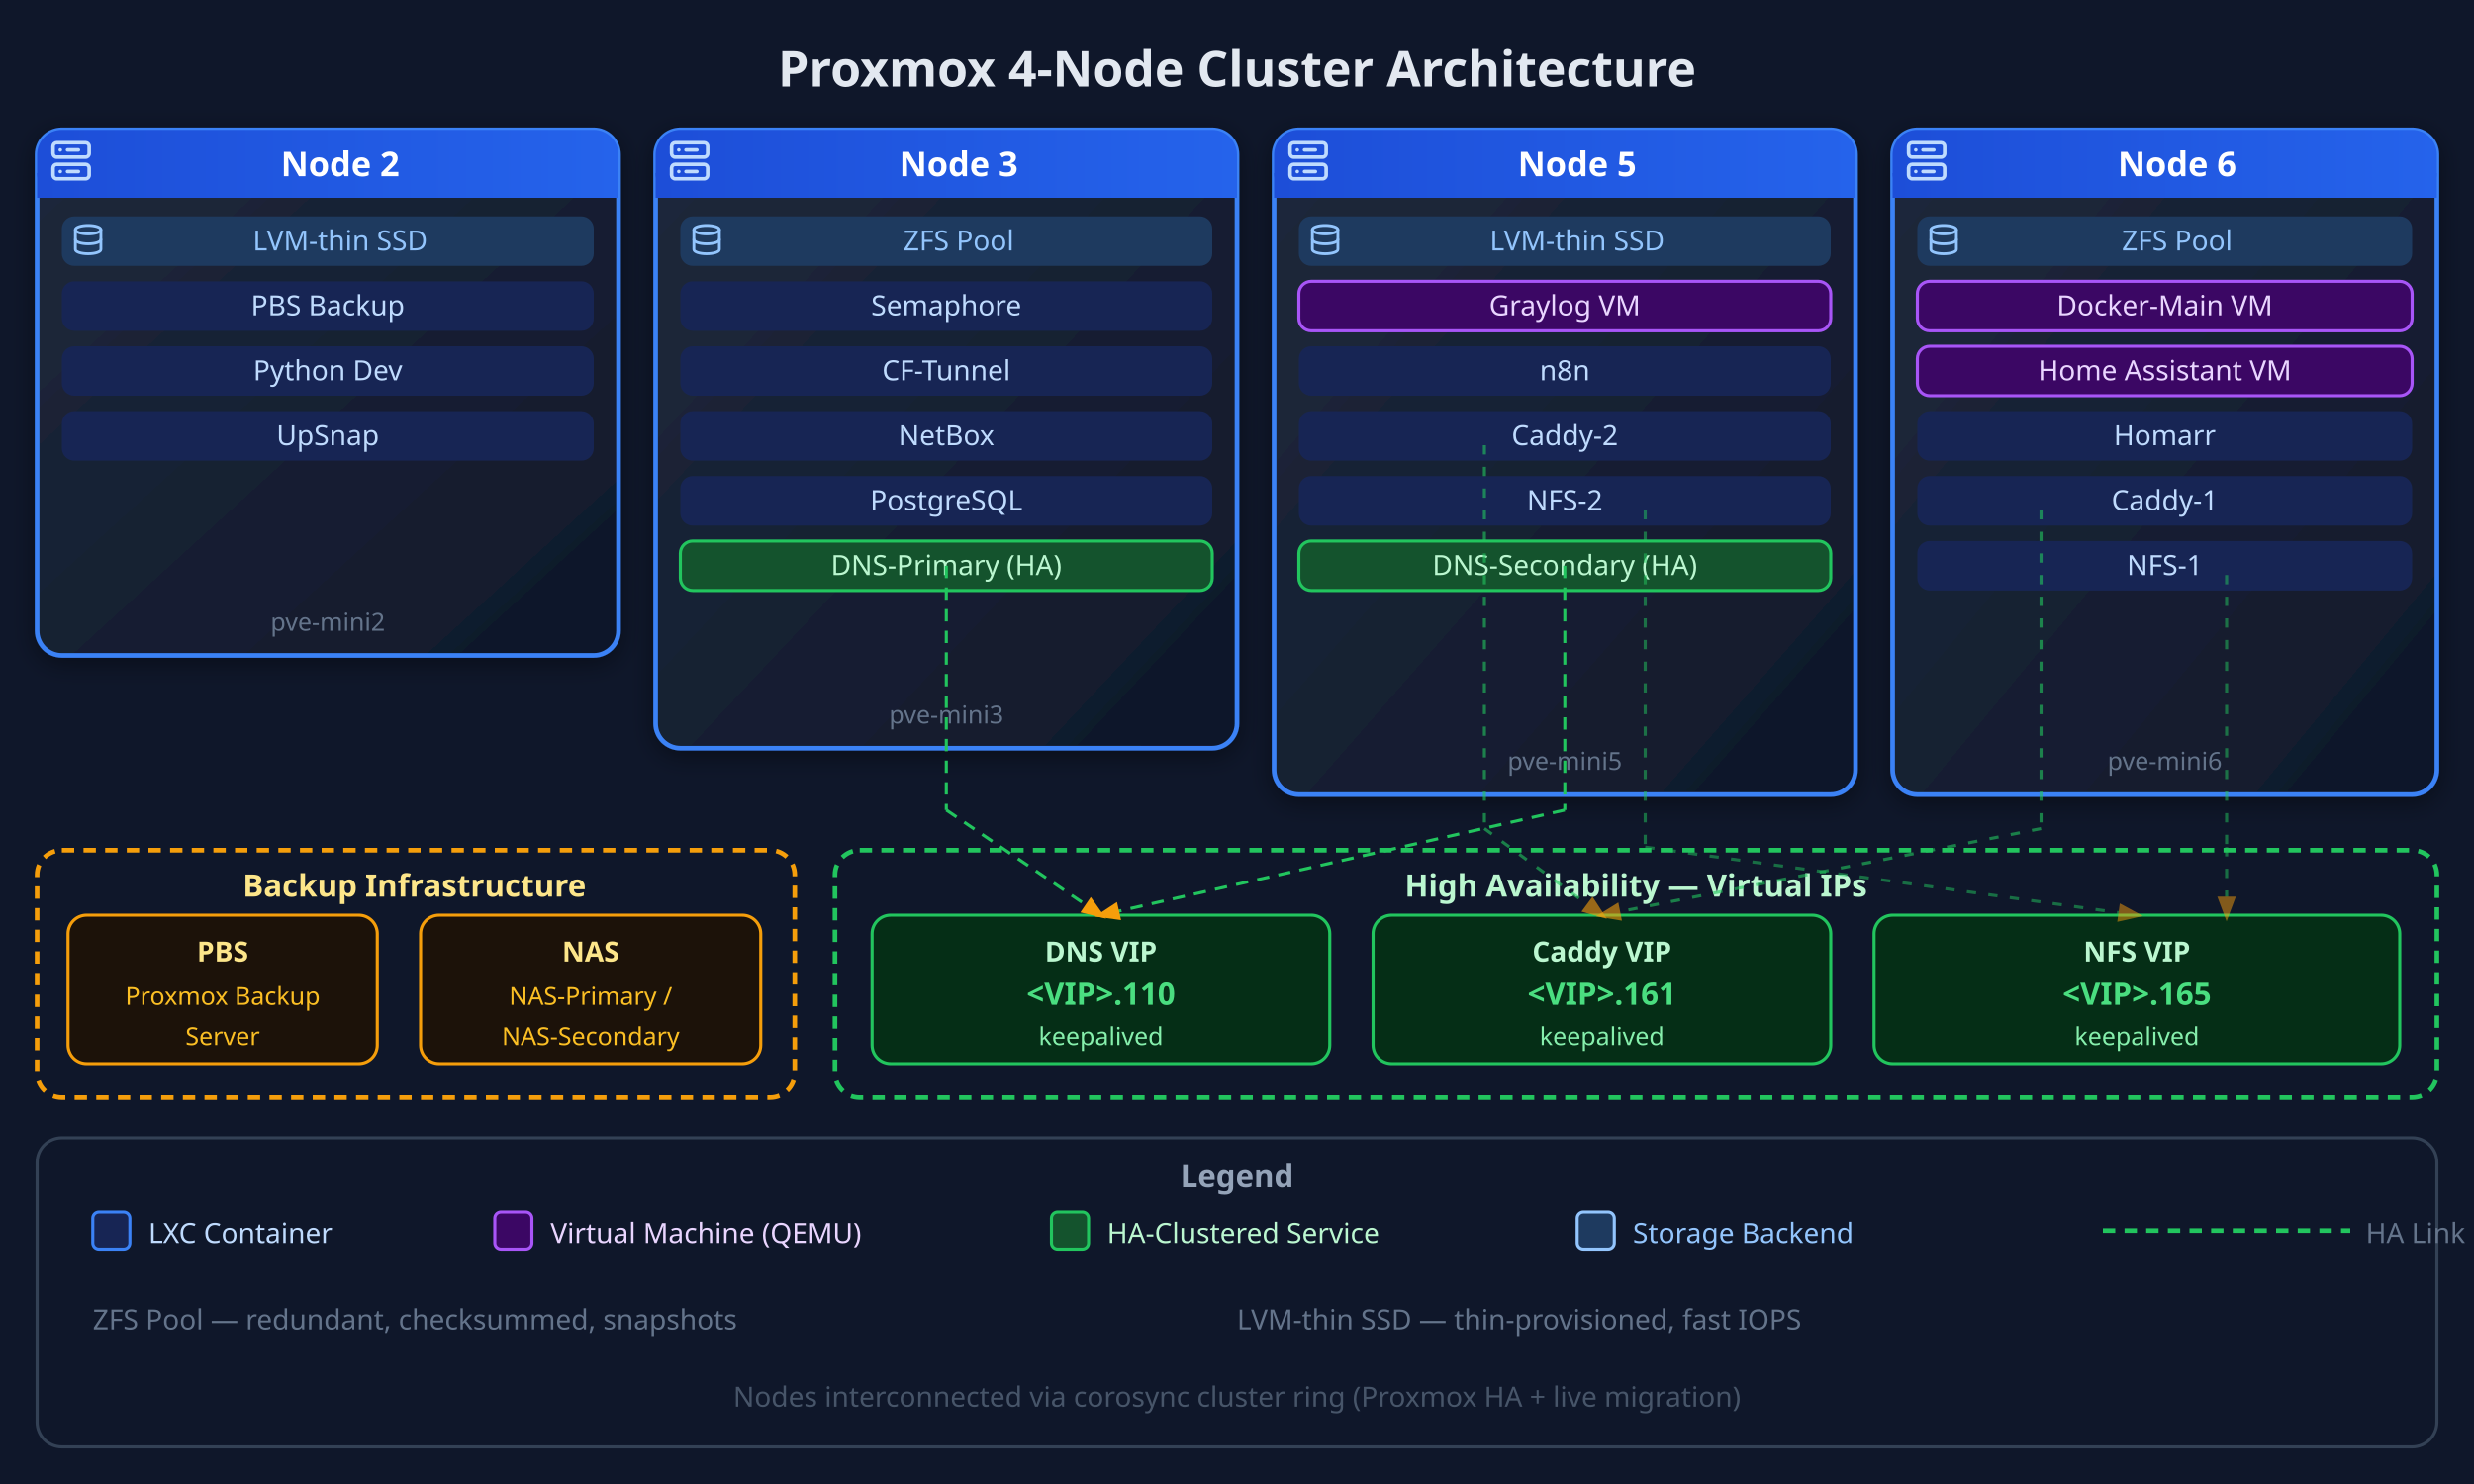
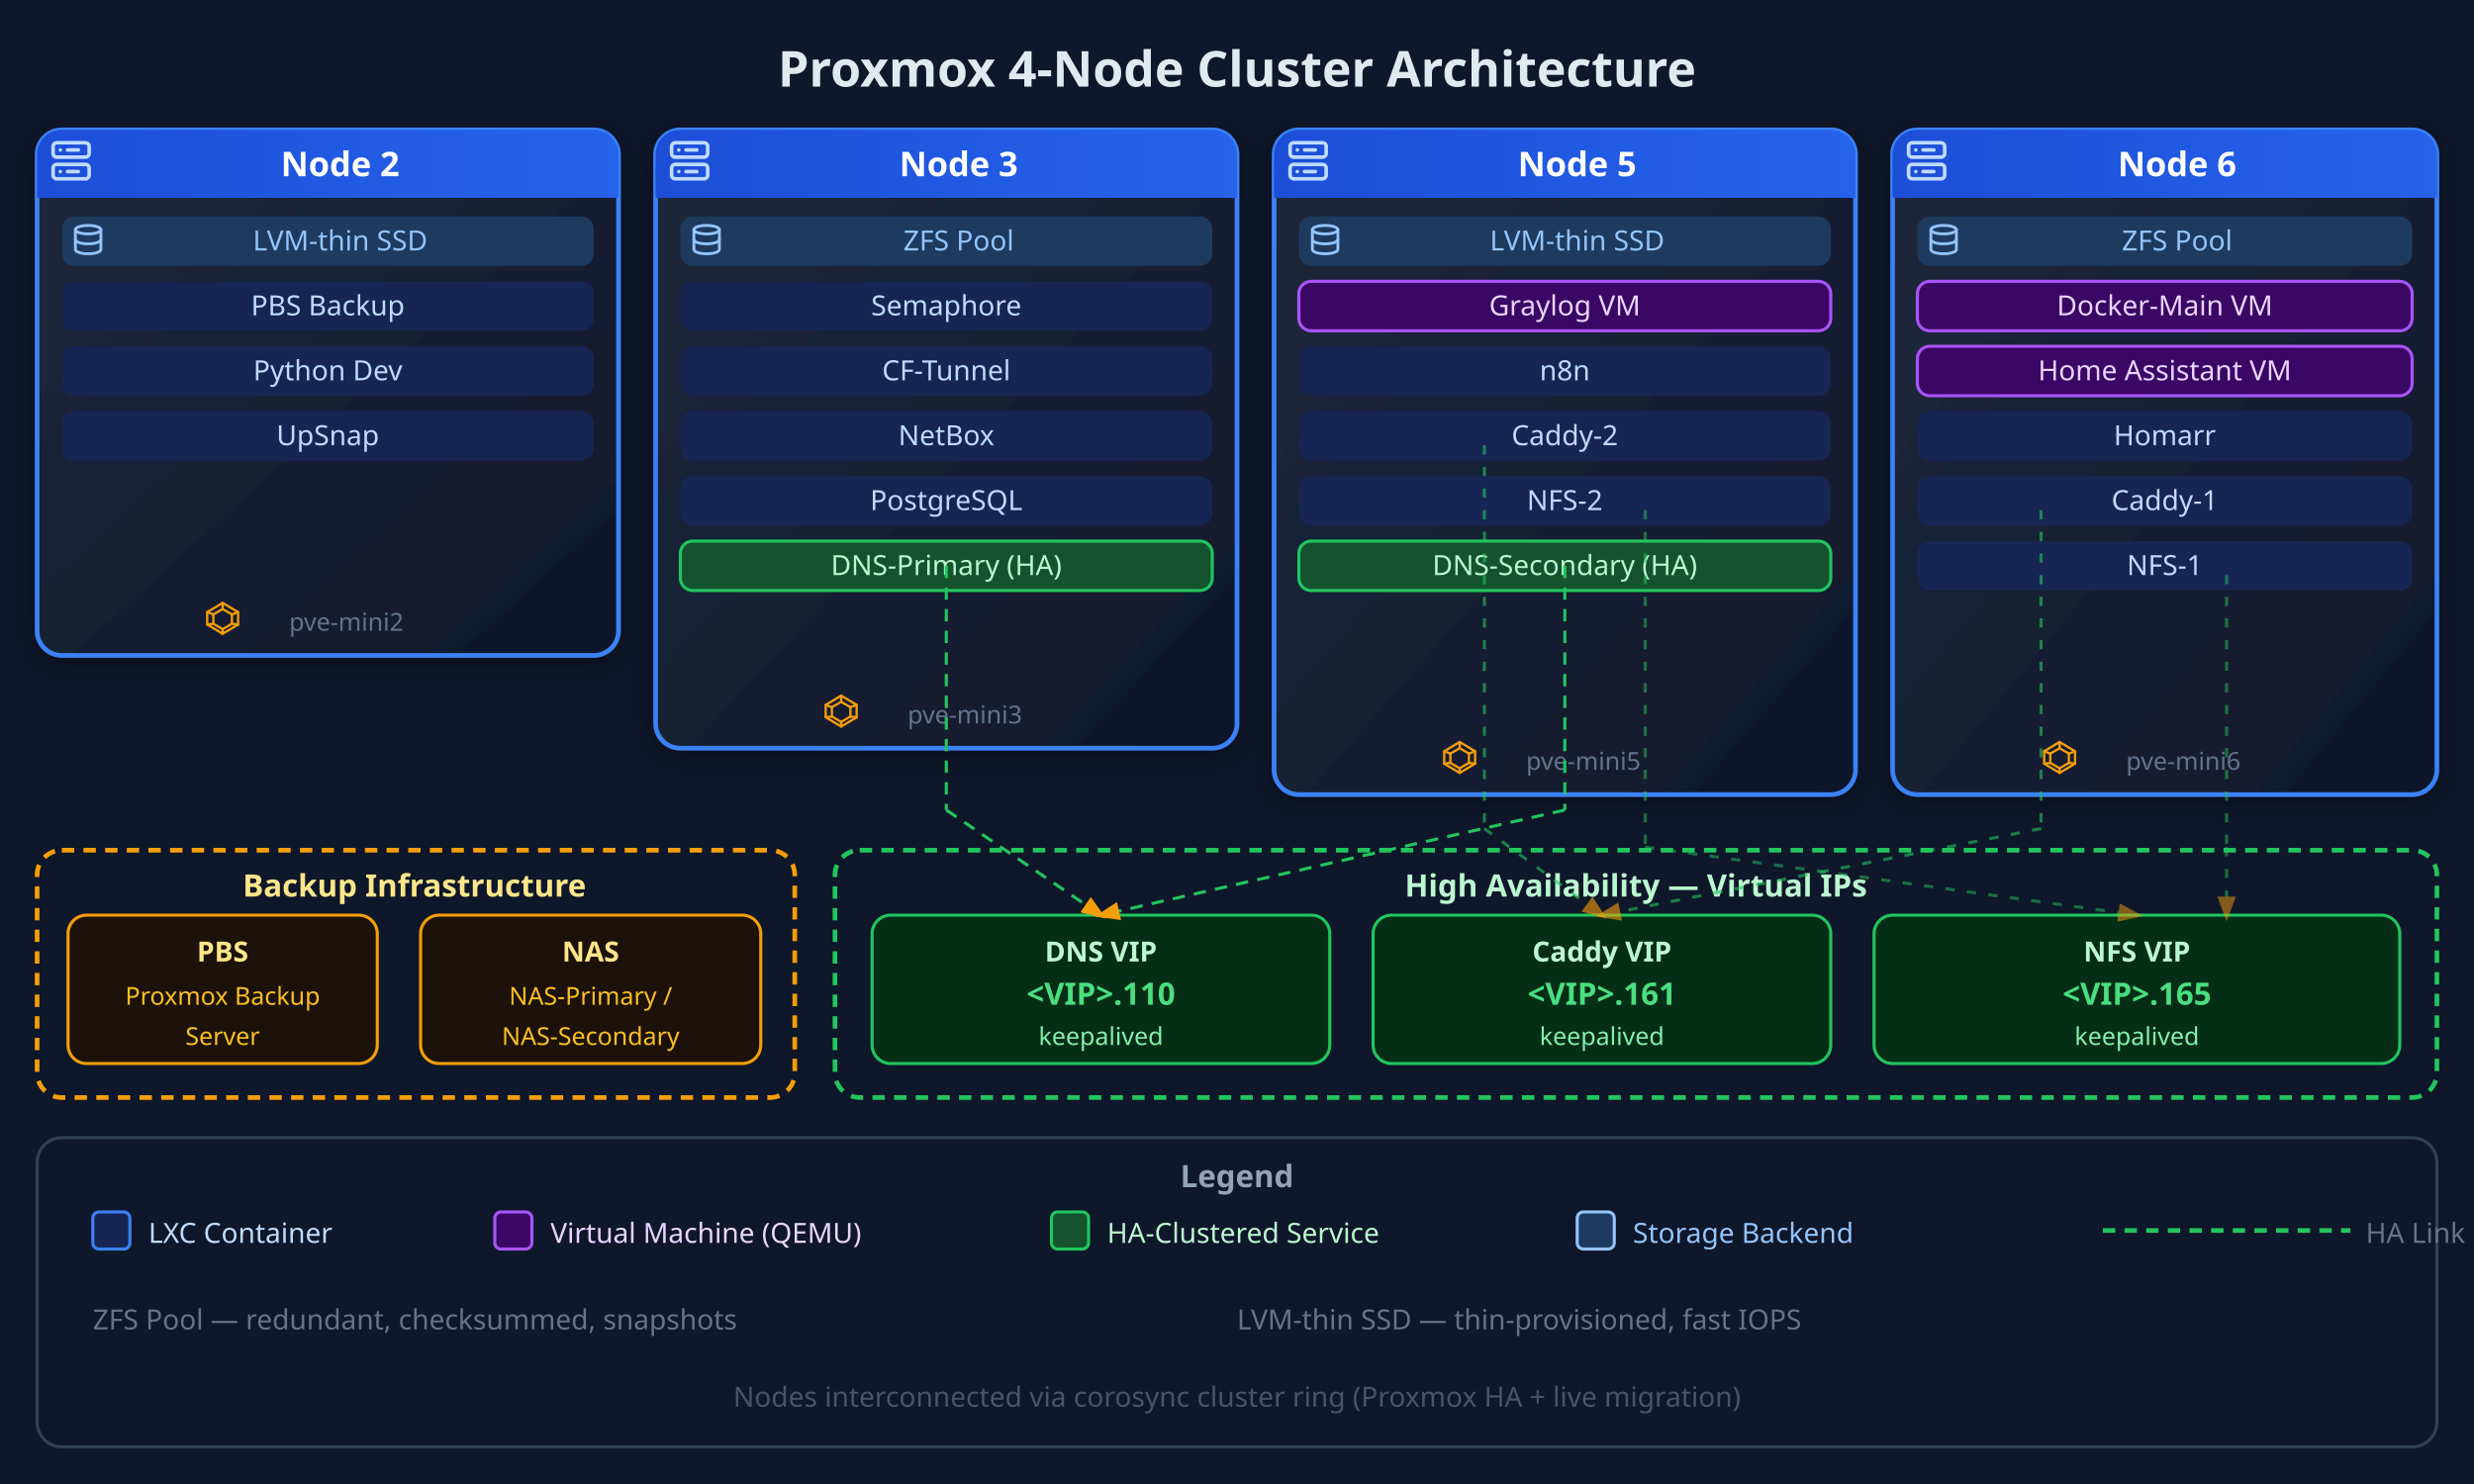
<svg xmlns="http://www.w3.org/2000/svg" viewBox="0 0 800 480" font-family="'Segoe UI', system-ui, -apple-system, sans-serif">
  <defs>
    <linearGradient id="nodeBg" x1="0%" y1="0%" x2="100%" y2="100%">
      <stop offset="0%" style="stop-color:#1e293b" />
      <stop offset="100%" style="stop-color:#0f172a" />
    </linearGradient>
    <linearGradient id="headerBg" x1="0%" y1="0%" x2="100%" y2="0%">
      <stop offset="0%" style="stop-color:#1d4ed8" />
      <stop offset="100%" style="stop-color:#2563eb" />
    </linearGradient>
    <filter id="shadow" x="-10%" y="-10%" width="120%" height="120%">
      <feDropShadow dx="0" dy="2" stdDeviation="4" flood-color="#000000" flood-opacity="0.4" />
    </filter>
    <marker id="arrowHA" markerWidth="8" markerHeight="8" refX="6" refY="3" orient="auto">
      <path d="M0,0 L0,6 L8,3 z" fill="#f59e0b" />
    </marker>
+     <symbol id="icon-proxmox" viewBox="0 0 24 24" fill="none" stroke="currentColor" stroke-width="1.5" stroke-linecap="round" stroke-linejoin="round">
+       <polygon points="12 2 22 8 22 16 12 22 2 16 2 8" />
+       <polygon points="12 6 18 9.5 18 15.5 12 19 6 15.5 6 9.5" />
+       <line x1="12" y1="2" x2="12" y2="6" />
+       <line x1="22" y1="8" x2="18" y2="9.5" />
+       <line x1="22" y1="16" x2="18" y2="15.5" />
+       <line x1="12" y1="22" x2="12" y2="19" />
+       <line x1="2" y1="16" x2="6" y2="15.5" />
+       <line x1="2" y1="8" x2="6" y2="9.5" />
+     </symbol>
    <symbol id="icon-server" viewBox="0 0 24 24" fill="none" stroke="currentColor" stroke-width="2" stroke-linecap="round" stroke-linejoin="round">
      <rect x="2" y="2" width="20" height="8" rx="2" />
      <rect x="2" y="14" width="20" height="8" rx="2" />
      <circle cx="6" cy="6" r="1" fill="currentColor" stroke="none" />
      <circle cx="6" cy="18" r="1" fill="currentColor" stroke="none" />
      <line x1="10" y1="6" x2="16" y2="6" />
      <line x1="10" y1="18" x2="16" y2="18" />
    </symbol>
    <symbol id="icon-database" viewBox="0 0 24 24" fill="none" stroke="currentColor" stroke-width="2" stroke-linecap="round" stroke-linejoin="round">
      <ellipse cx="12" cy="5" rx="9" ry="3" />
      <path d="M21 12c0 1.66-4 3-9 3s-9-1.34-9-3" />
      <path d="M3 5v14c0 1.66 4 3 9 3s9-1.34 9-3V5" />
    </symbol>
  </defs>
  <rect width="800" height="480" fill="#0f172a" />
  <text x="400" y="28" text-anchor="middle" font-size="16" font-weight="700" fill="#e2e8f0">Proxmox 4-Node Cluster Architecture</text>
  <g filter="url(#shadow)">
    <rect x="12" y="42" width="188" height="170" rx="8" fill="url(#nodeBg)" stroke="#3b82f6" stroke-width="1.5" />
  </g>
  <rect x="12" y="42" width="188" height="22" rx="8" fill="url(#headerBg)" />
  <rect x="12" y="56" width="188" height="8" fill="url(#headerBg)" />
  <use href="#icon-server" x="16" y="45" width="14" height="14" color="#bfdbfe" />
  <text x="110" y="57" text-anchor="middle" font-size="11" font-weight="700" fill="#ffffff">Node 2</text>
  <rect x="20" y="70" width="172" height="16" rx="4" fill="#1e3a5f" />
  <use href="#icon-database" x="23" y="72" width="11" height="11" color="#93c5fd" />
  <text x="110" y="81" text-anchor="middle" font-size="9" fill="#93c5fd">LVM-thin SSD</text>
  <rect x="20" y="91" width="172" height="16" rx="4" fill="#172554" />
  <text x="106" y="102" text-anchor="middle" font-size="9" fill="#bfdbfe">PBS Backup</text>
  <rect x="20" y="112" width="172" height="16" rx="4" fill="#172554" />
  <text x="106" y="123" text-anchor="middle" font-size="9" fill="#bfdbfe">Python Dev</text>
  <rect x="20" y="133" width="172" height="16" rx="4" fill="#172554" />
  <text x="106" y="144" text-anchor="middle" font-size="9" fill="#bfdbfe">UpSnap</text>
-   <text x="106" y="204" text-anchor="middle" font-size="8" fill="#64748b">pve-mini2</text>
+   <use href="#icon-proxmox" x="66" y="194" width="12" height="12" color="#f59e0b" />
+   <text x="112" y="204" text-anchor="middle" font-size="8" fill="#64748b">pve-mini2</text>
  <g filter="url(#shadow)">
    <rect x="212" y="42" width="188" height="200" rx="8" fill="url(#nodeBg)" stroke="#3b82f6" stroke-width="1.5" />
  </g>
  <rect x="212" y="42" width="188" height="22" rx="8" fill="url(#headerBg)" />
  <rect x="212" y="56" width="188" height="8" fill="url(#headerBg)" />
  <use href="#icon-server" x="216" y="45" width="14" height="14" color="#bfdbfe" />
  <text x="310" y="57" text-anchor="middle" font-size="11" font-weight="700" fill="#ffffff">Node 3</text>
  <rect x="220" y="70" width="172" height="16" rx="4" fill="#1e3a5f" />
  <use href="#icon-database" x="223" y="72" width="11" height="11" color="#93c5fd" />
  <text x="310" y="81" text-anchor="middle" font-size="9" fill="#93c5fd">ZFS Pool</text>
  <rect x="220" y="91" width="172" height="16" rx="4" fill="#172554" />
  <text x="306" y="102" text-anchor="middle" font-size="9" fill="#bfdbfe">Semaphore</text>
  <rect x="220" y="112" width="172" height="16" rx="4" fill="#172554" />
  <text x="306" y="123" text-anchor="middle" font-size="9" fill="#bfdbfe">CF-Tunnel</text>
  <rect x="220" y="133" width="172" height="16" rx="4" fill="#172554" />
  <text x="306" y="144" text-anchor="middle" font-size="9" fill="#bfdbfe">NetBox</text>
  <rect x="220" y="154" width="172" height="16" rx="4" fill="#172554" />
  <text x="306" y="165" text-anchor="middle" font-size="9" fill="#bfdbfe">PostgreSQL</text>
  <rect x="220" y="175" width="172" height="16" rx="4" fill="#14532d" stroke="#22c55e" stroke-width="1" />
  <text x="306" y="186" text-anchor="middle" font-size="9" fill="#bbf7d0">DNS-Primary (HA)</text>
-   <text x="306" y="234" text-anchor="middle" font-size="8" fill="#64748b">pve-mini3</text>
+   <use href="#icon-proxmox" x="266" y="224" width="12" height="12" color="#f59e0b" />
+   <text x="312" y="234" text-anchor="middle" font-size="8" fill="#64748b">pve-mini3</text>
  <g filter="url(#shadow)">
    <rect x="412" y="42" width="188" height="215" rx="8" fill="url(#nodeBg)" stroke="#3b82f6" stroke-width="1.5" />
  </g>
  <rect x="412" y="42" width="188" height="22" rx="8" fill="url(#headerBg)" />
  <rect x="412" y="56" width="188" height="8" fill="url(#headerBg)" />
  <use href="#icon-server" x="416" y="45" width="14" height="14" color="#bfdbfe" />
  <text x="510" y="57" text-anchor="middle" font-size="11" font-weight="700" fill="#ffffff">Node 5</text>
  <rect x="420" y="70" width="172" height="16" rx="4" fill="#1e3a5f" />
  <use href="#icon-database" x="423" y="72" width="11" height="11" color="#93c5fd" />
  <text x="510" y="81" text-anchor="middle" font-size="9" fill="#93c5fd">LVM-thin SSD</text>
  <rect x="420" y="91" width="172" height="16" rx="4" fill="#3b0764" stroke="#a855f7" stroke-width="1" />
  <text x="506" y="102" text-anchor="middle" font-size="9" fill="#e9d5ff">Graylog VM</text>
  <rect x="420" y="112" width="172" height="16" rx="4" fill="#172554" />
  <text x="506" y="123" text-anchor="middle" font-size="9" fill="#bfdbfe">n8n</text>
  <rect x="420" y="133" width="172" height="16" rx="4" fill="#172554" />
  <text x="506" y="144" text-anchor="middle" font-size="9" fill="#bfdbfe">Caddy-2</text>
  <rect x="420" y="154" width="172" height="16" rx="4" fill="#172554" />
  <text x="506" y="165" text-anchor="middle" font-size="9" fill="#bfdbfe">NFS-2</text>
  <rect x="420" y="175" width="172" height="16" rx="4" fill="#14532d" stroke="#22c55e" stroke-width="1" />
  <text x="506" y="186" text-anchor="middle" font-size="9" fill="#bbf7d0">DNS-Secondary (HA)</text>
-   <text x="506" y="249" text-anchor="middle" font-size="8" fill="#64748b">pve-mini5</text>
+   <use href="#icon-proxmox" x="466" y="239" width="12" height="12" color="#f59e0b" />
+   <text x="512" y="249" text-anchor="middle" font-size="8" fill="#64748b">pve-mini5</text>
  <g filter="url(#shadow)">
    <rect x="612" y="42" width="176" height="215" rx="8" fill="url(#nodeBg)" stroke="#3b82f6" stroke-width="1.5" />
  </g>
  <rect x="612" y="42" width="176" height="22" rx="8" fill="url(#headerBg)" />
  <rect x="612" y="56" width="176" height="8" fill="url(#headerBg)" />
  <use href="#icon-server" x="616" y="45" width="14" height="14" color="#bfdbfe" />
  <text x="704" y="57" text-anchor="middle" font-size="11" font-weight="700" fill="#ffffff">Node 6</text>
  <rect x="620" y="70" width="160" height="16" rx="4" fill="#1e3a5f" />
  <use href="#icon-database" x="623" y="72" width="11" height="11" color="#93c5fd" />
  <text x="704" y="81" text-anchor="middle" font-size="9" fill="#93c5fd">ZFS Pool</text>
  <rect x="620" y="91" width="160" height="16" rx="4" fill="#3b0764" stroke="#a855f7" stroke-width="1" />
  <text x="700" y="102" text-anchor="middle" font-size="9" fill="#e9d5ff">Docker-Main VM</text>
  <rect x="620" y="112" width="160" height="16" rx="4" fill="#3b0764" stroke="#a855f7" stroke-width="1" />
  <text x="700" y="123" text-anchor="middle" font-size="9" fill="#e9d5ff">Home Assistant VM</text>
  <rect x="620" y="133" width="160" height="16" rx="4" fill="#172554" />
  <text x="700" y="144" text-anchor="middle" font-size="9" fill="#bfdbfe">Homarr</text>
  <rect x="620" y="154" width="160" height="16" rx="4" fill="#172554" />
  <text x="700" y="165" text-anchor="middle" font-size="9" fill="#bfdbfe">Caddy-1</text>
  <rect x="620" y="175" width="160" height="16" rx="4" fill="#172554" />
  <text x="700" y="186" text-anchor="middle" font-size="9" fill="#bfdbfe">NFS-1</text>
-   <text x="700" y="249" text-anchor="middle" font-size="8" fill="#64748b">pve-mini6</text>
+   <use href="#icon-proxmox" x="660" y="239" width="12" height="12" color="#f59e0b" />
+   <text x="706" y="249" text-anchor="middle" font-size="8" fill="#64748b">pve-mini6</text>
  <rect x="12" y="275" width="245" height="80" rx="8" fill="#0f172a" stroke="#f59e0b" stroke-width="1.5" stroke-dasharray="4,3" />
  <text x="134" y="290" text-anchor="middle" font-size="10" font-weight="600" fill="#fde68a">Backup Infrastructure</text>
  <rect x="22" y="296" width="100" height="48" rx="6" fill="#1c1209" stroke="#f59e0b" stroke-width="1" />
  <text x="72" y="311" text-anchor="middle" font-size="9" font-weight="600" fill="#fde68a">PBS</text>
  <text x="72" y="325" text-anchor="middle" font-size="8" fill="#fbbf24">Proxmox Backup</text>
  <text x="72" y="338" text-anchor="middle" font-size="8" fill="#fbbf24">Server</text>
  <rect x="136" y="296" width="110" height="48" rx="6" fill="#1c1209" stroke="#f59e0b" stroke-width="1" />
  <text x="191" y="311" text-anchor="middle" font-size="9" font-weight="600" fill="#fde68a">NAS</text>
  <text x="191" y="325" text-anchor="middle" font-size="8" fill="#fbbf24">NAS-Primary /</text>
  <text x="191" y="338" text-anchor="middle" font-size="8" fill="#fbbf24">NAS-Secondary</text>
  <rect x="270" y="275" width="518" height="80" rx="8" fill="#0f172a" stroke="#22c55e" stroke-width="1.5" stroke-dasharray="4,3" />
  <text x="529" y="290" text-anchor="middle" font-size="10" font-weight="600" fill="#bbf7d0">High Availability — Virtual IPs</text>
  <rect x="282" y="296" width="148" height="48" rx="6" fill="#052e16" stroke="#22c55e" stroke-width="1" />
  <text x="356" y="311" text-anchor="middle" font-size="9" font-weight="600" fill="#bbf7d0">DNS VIP</text>
  <text x="356" y="325" text-anchor="middle" font-size="10" font-weight="700" fill="#4ade80">&lt;VIP&gt;.110</text>
  <text x="356" y="338" text-anchor="middle" font-size="8" fill="#86efac">keepalived</text>
  <rect x="444" y="296" width="148" height="48" rx="6" fill="#052e16" stroke="#22c55e" stroke-width="1" />
  <text x="518" y="311" text-anchor="middle" font-size="9" font-weight="600" fill="#bbf7d0">Caddy VIP</text>
  <text x="518" y="325" text-anchor="middle" font-size="10" font-weight="700" fill="#4ade80">&lt;VIP&gt;.161</text>
  <text x="518" y="338" text-anchor="middle" font-size="8" fill="#86efac">keepalived</text>
  <rect x="606" y="296" width="170" height="48" rx="6" fill="#052e16" stroke="#22c55e" stroke-width="1" />
  <text x="691" y="311" text-anchor="middle" font-size="9" font-weight="600" fill="#bbf7d0">NFS VIP</text>
  <text x="691" y="325" text-anchor="middle" font-size="10" font-weight="700" fill="#4ade80">&lt;VIP&gt;.165</text>
  <text x="691" y="338" text-anchor="middle" font-size="8" fill="#86efac">keepalived</text>
  <line x1="306" y1="183" x2="306" y2="262" stroke="#22c55e" stroke-width="1" stroke-dasharray="4,3" />
  <line x1="306" y1="262" x2="356" y2="296" stroke="#22c55e" stroke-width="1" stroke-dasharray="4,3" marker-end="url(#arrowHA)" />
  <line x1="506" y1="183" x2="506" y2="262" stroke="#22c55e" stroke-width="1" stroke-dasharray="4,3" />
  <line x1="506" y1="262" x2="356" y2="296" stroke="#22c55e" stroke-width="1" stroke-dasharray="4,3" marker-end="url(#arrowHA)" />
  <line x1="480" y1="144" x2="480" y2="268" stroke="#22c55e" stroke-width="1" stroke-dasharray="3,4" opacity="0.6" />
  <line x1="480" y1="268" x2="518" y2="296" stroke="#22c55e" stroke-width="1" stroke-dasharray="3,4" opacity="0.6" marker-end="url(#arrowHA)" />
  <line x1="660" y1="165" x2="660" y2="268" stroke="#22c55e" stroke-width="1" stroke-dasharray="3,4" opacity="0.6" />
  <line x1="660" y1="268" x2="518" y2="296" stroke="#22c55e" stroke-width="1" stroke-dasharray="3,4" opacity="0.6" marker-end="url(#arrowHA)" />
  <line x1="532" y1="165" x2="532" y2="274" stroke="#22c55e" stroke-width="1" stroke-dasharray="3,4" opacity="0.5" />
  <line x1="532" y1="274" x2="691" y2="296" stroke="#22c55e" stroke-width="1" stroke-dasharray="3,4" opacity="0.5" marker-end="url(#arrowHA)" />
  <line x1="720" y1="186" x2="720" y2="274" stroke="#22c55e" stroke-width="1" stroke-dasharray="3,4" opacity="0.5" />
  <line x1="720" y1="274" x2="720" y2="296" stroke="#22c55e" stroke-width="1" stroke-dasharray="3,4" opacity="0.5" marker-end="url(#arrowHA)" />
  <rect x="12" y="368" width="776" height="100" rx="8" fill="#0f172a" stroke="#334155" stroke-width="1" />
  <text x="400" y="384" text-anchor="middle" font-size="10" font-weight="600" fill="#94a3b8">Legend</text>
  <rect x="30" y="392" width="12" height="12" rx="2" fill="#172554" stroke="#3b82f6" stroke-width="1" />
  <text x="48" y="402" font-size="9" fill="#bfdbfe">LXC Container</text>
  <rect x="160" y="392" width="12" height="12" rx="2" fill="#3b0764" stroke="#a855f7" stroke-width="1" />
  <text x="178" y="402" font-size="9" fill="#e9d5ff">Virtual Machine (QEMU)</text>
  <rect x="340" y="392" width="12" height="12" rx="2" fill="#14532d" stroke="#22c55e" stroke-width="1" />
  <text x="358" y="402" font-size="9" fill="#bbf7d0">HA-Clustered Service</text>
  <rect x="510" y="392" width="12" height="12" rx="2" fill="#1e3a5f" stroke="#93c5fd" stroke-width="1" />
  <text x="528" y="402" font-size="9" fill="#93c5fd">Storage Backend</text>
  <line x1="680" y1="398" x2="760" y2="398" stroke="#22c55e" stroke-width="1.5" stroke-dasharray="4,3" />
  <text x="765" y="402" font-size="9" fill="#64748b">HA Link</text>
  <text x="30" y="430" font-size="9" fill="#64748b">ZFS Pool — redundant, checksummed, snapshots</text>
  <text x="400" y="430" font-size="9" fill="#64748b">LVM-thin SSD — thin-provisioned, fast IOPS</text>
  <text x="400" y="455" text-anchor="middle" font-size="9" fill="#475569">Nodes interconnected via corosync cluster ring (Proxmox HA + live migration)</text>
</svg>
